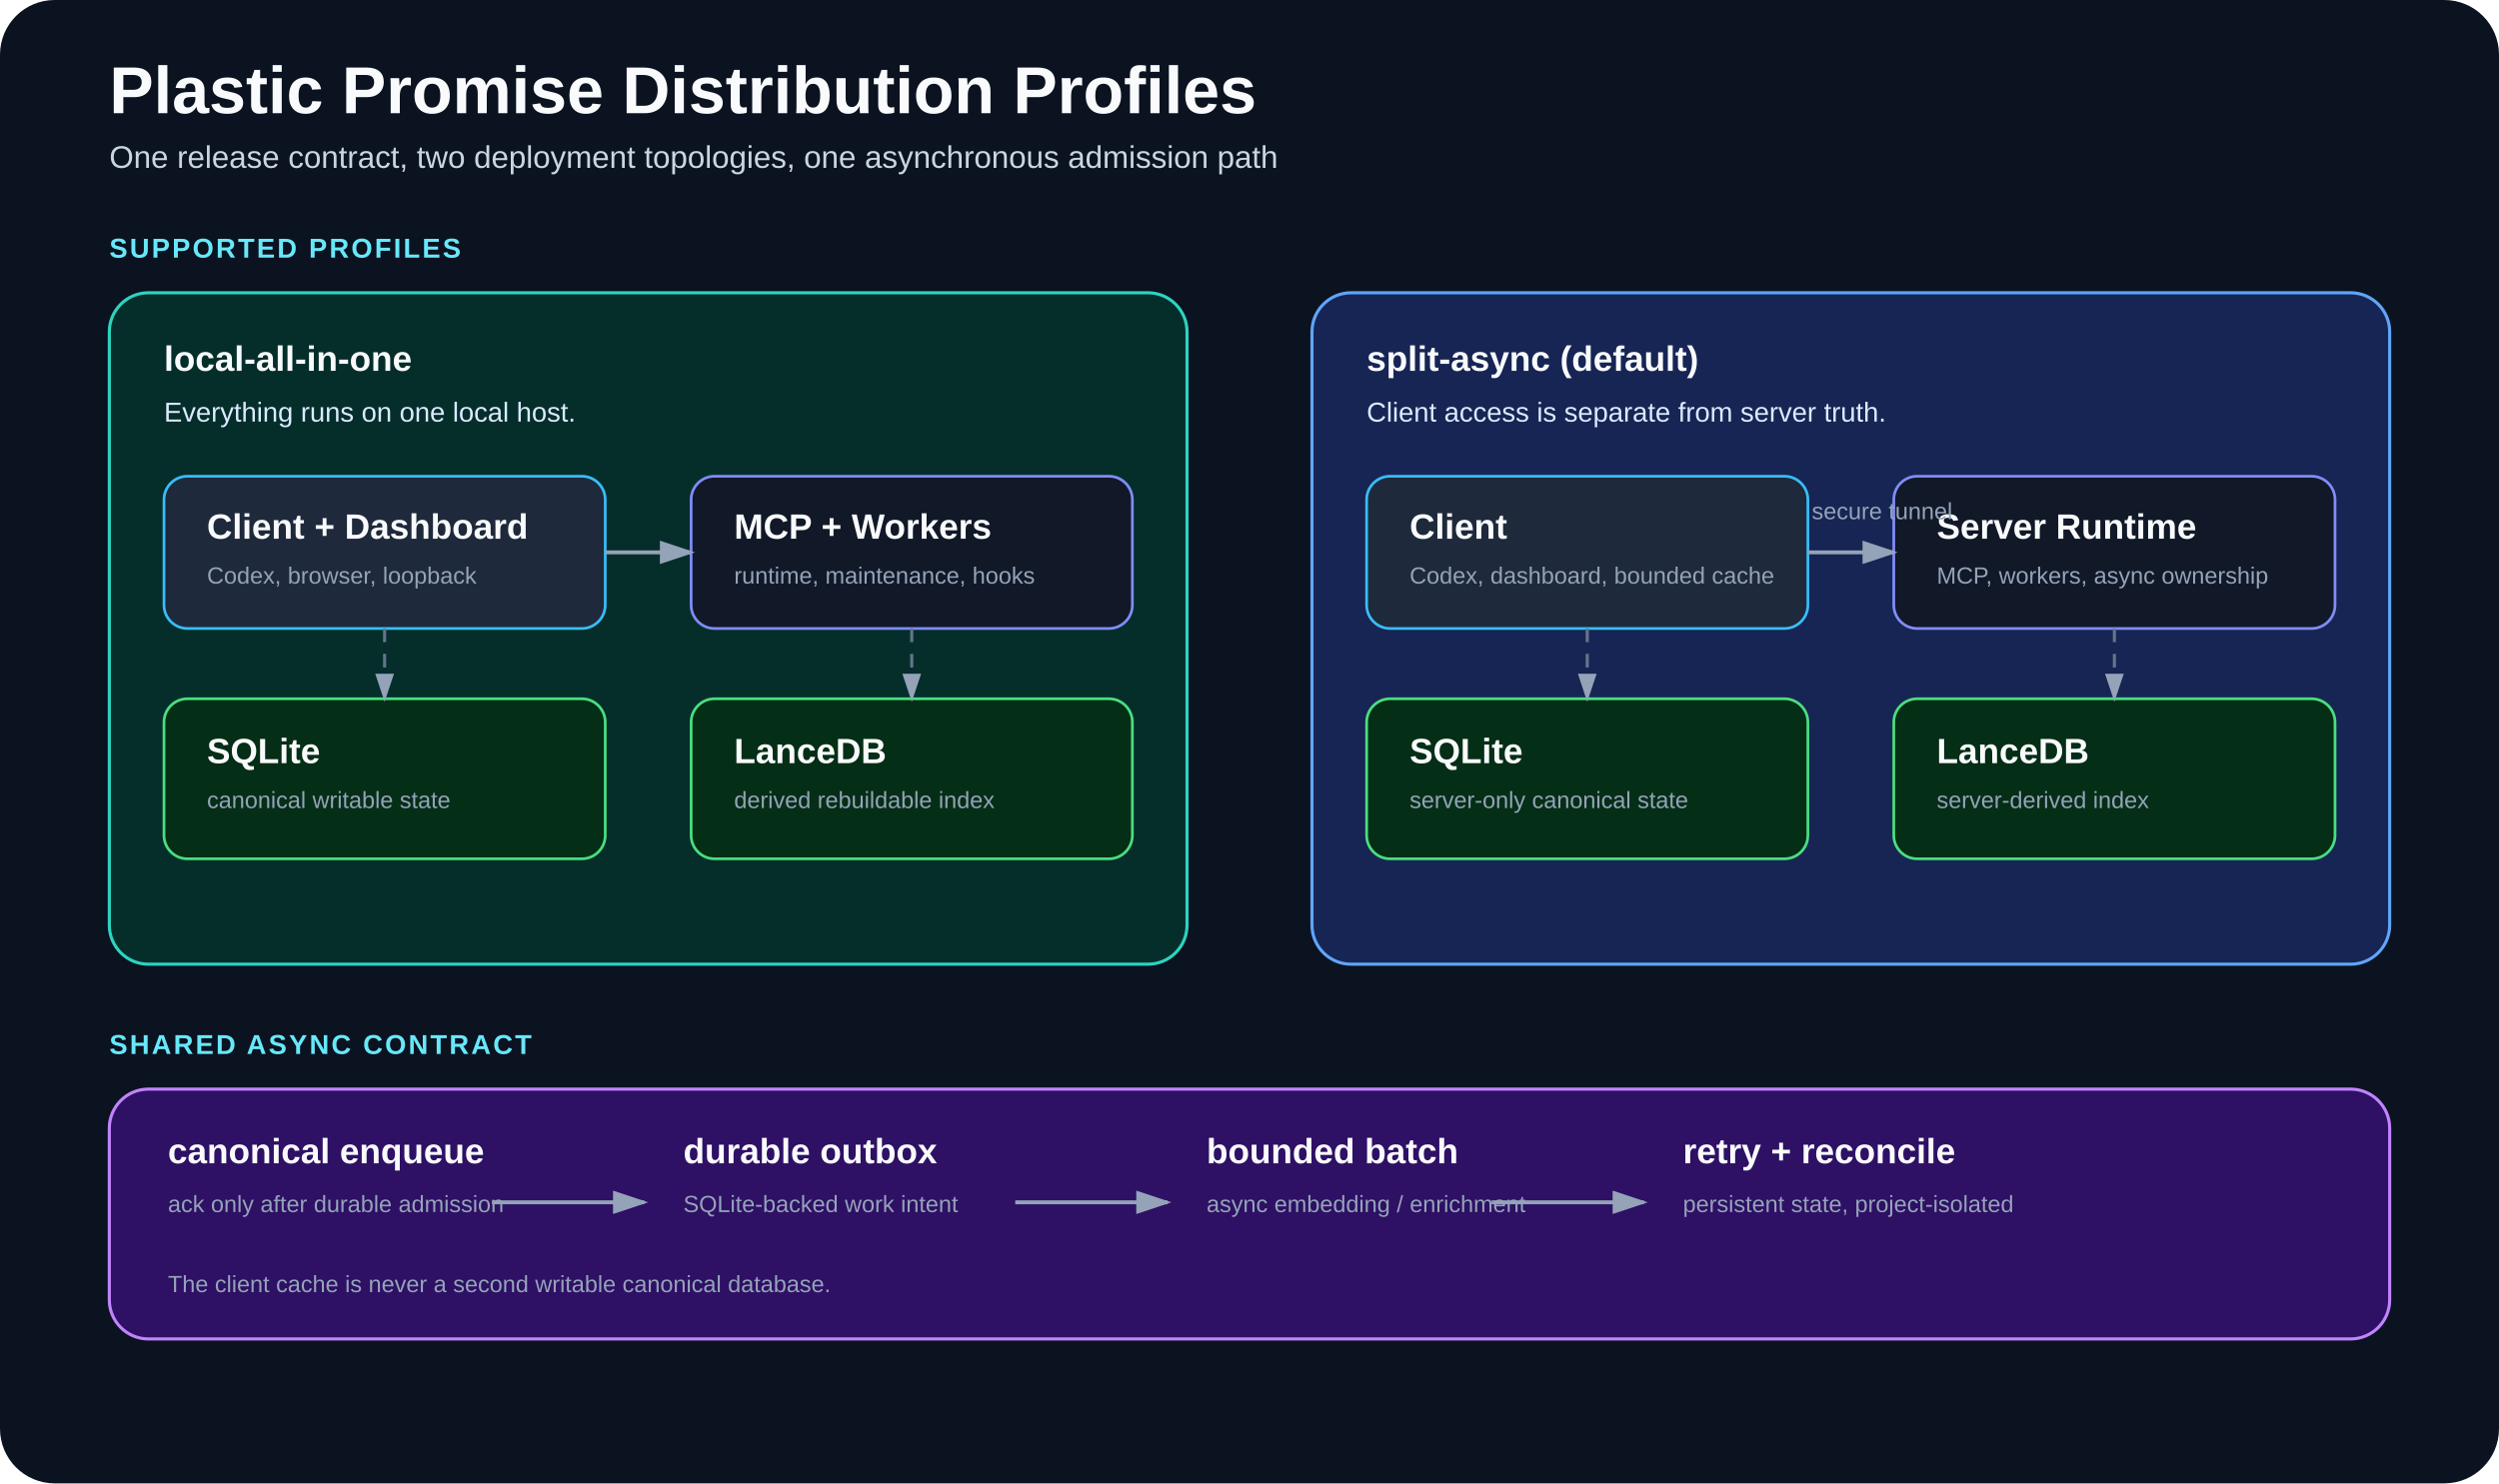
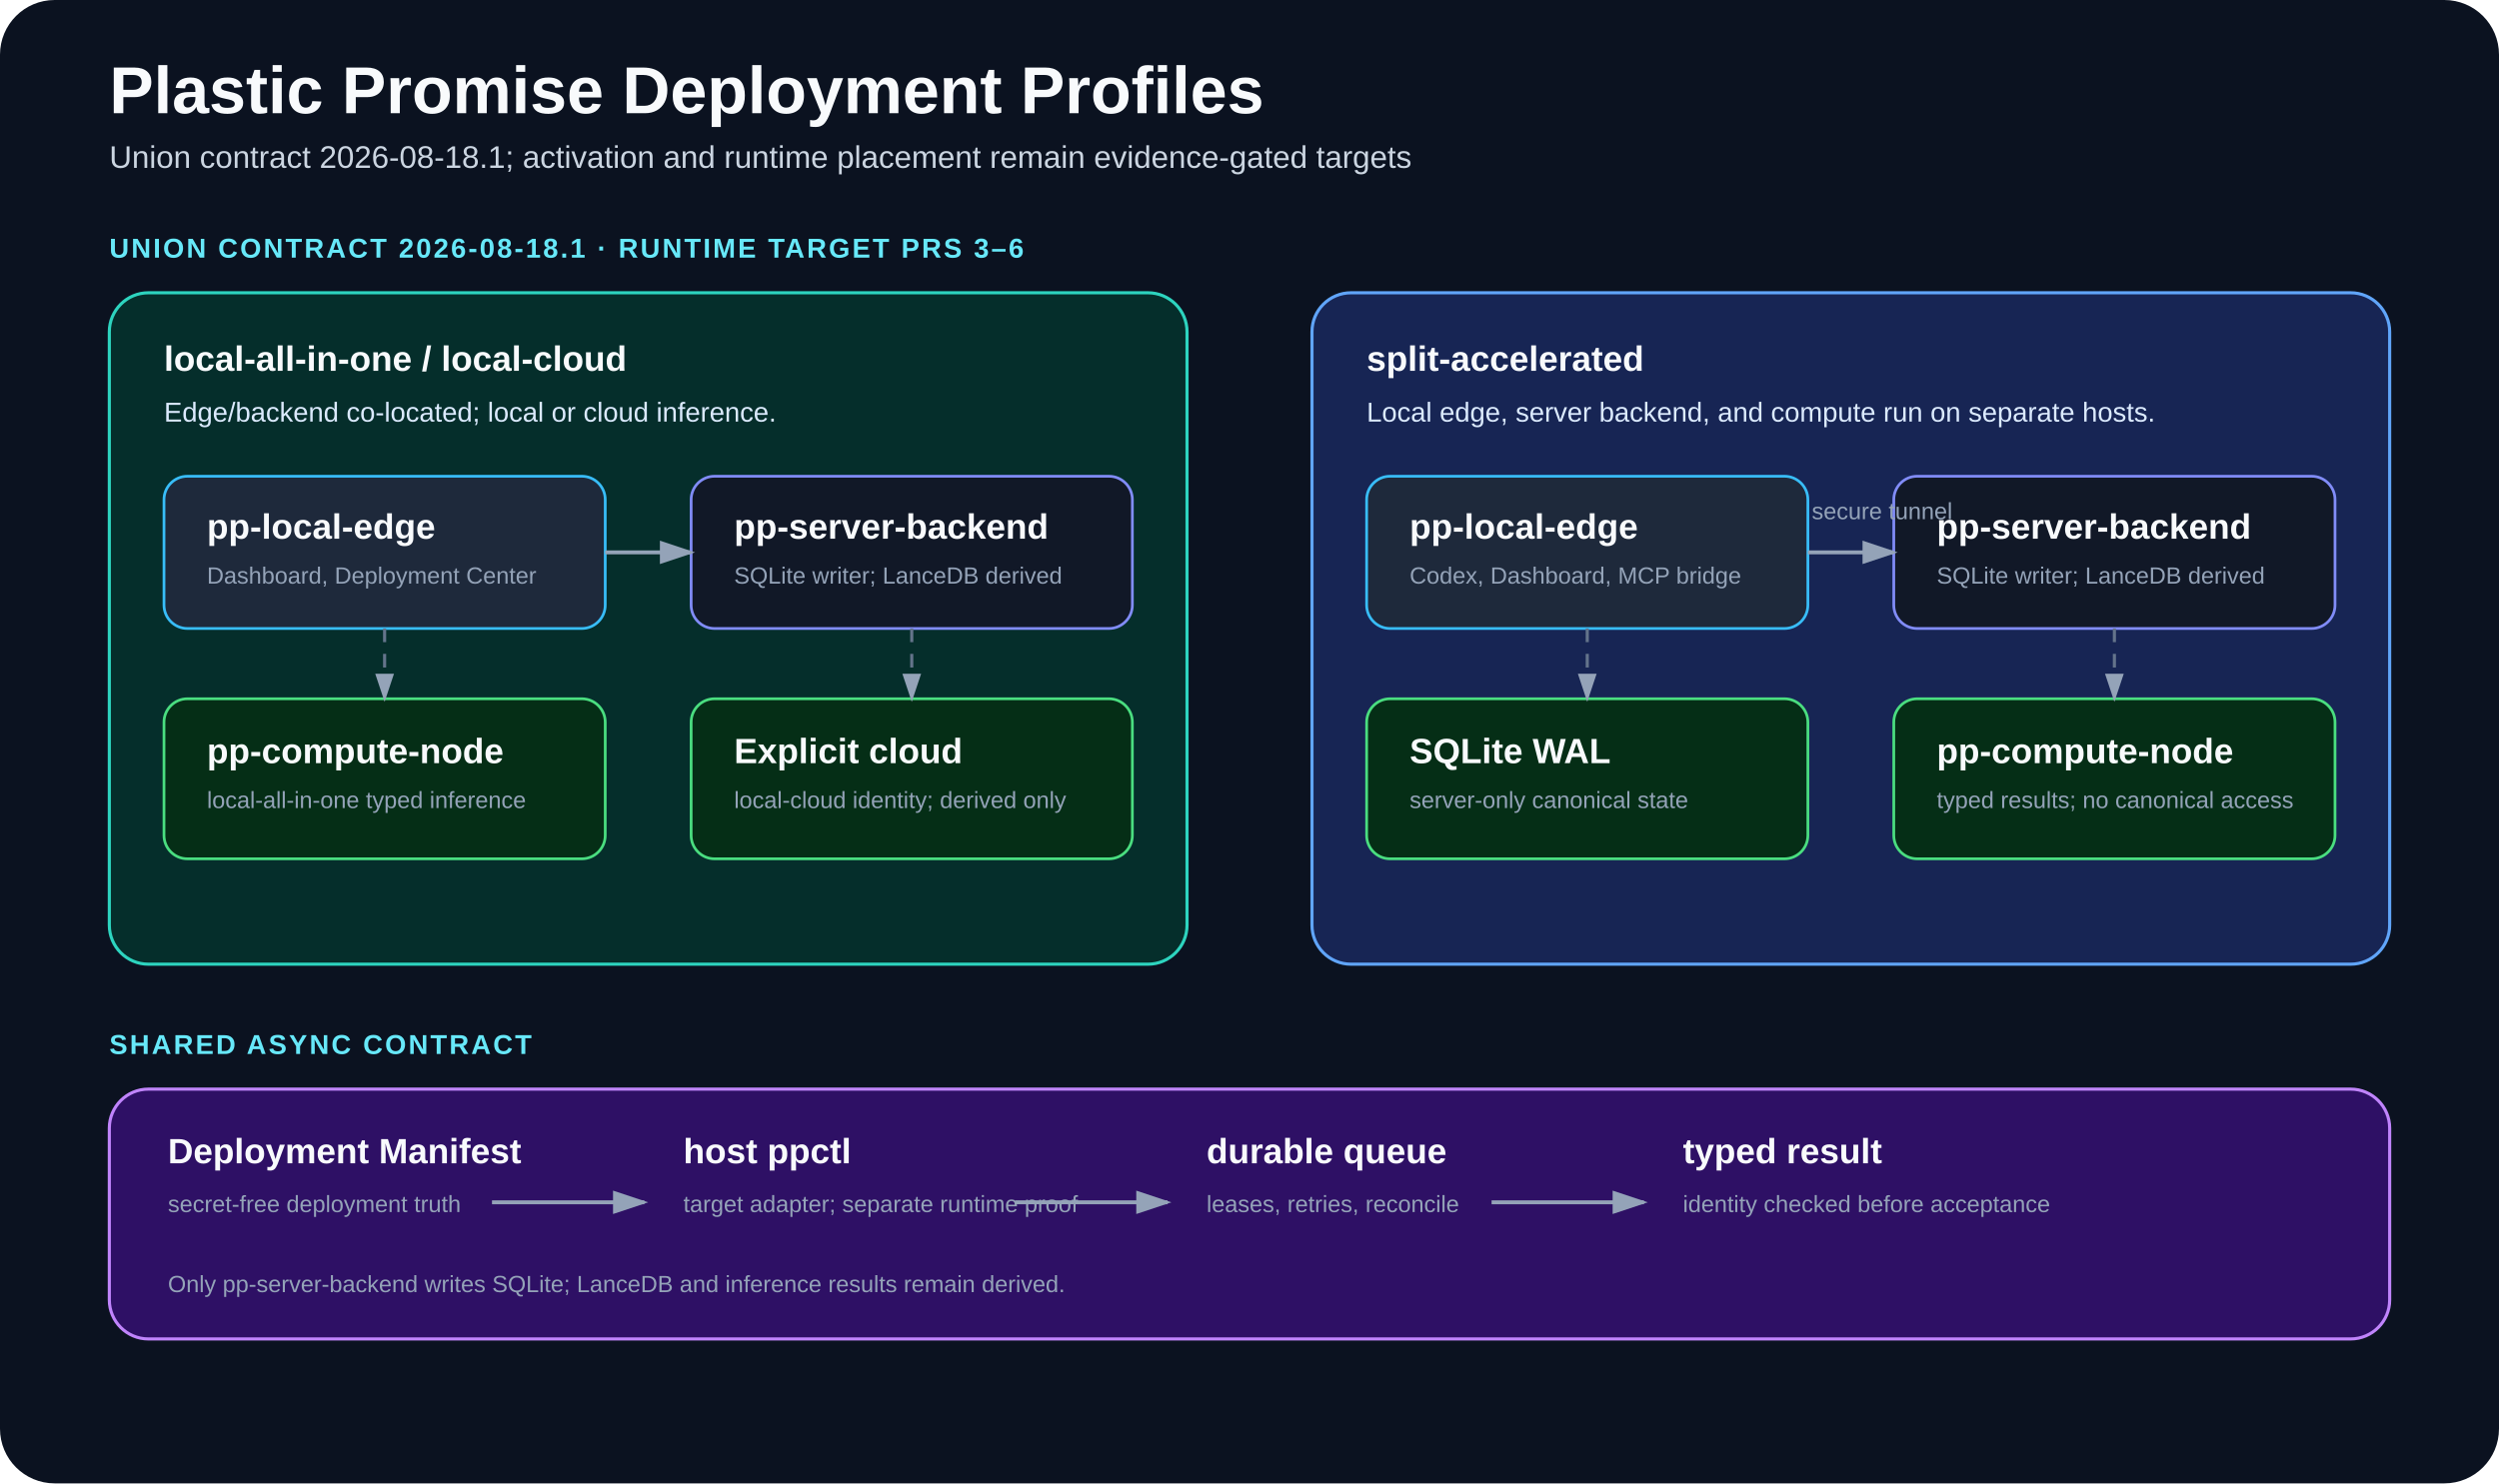
<svg xmlns="http://www.w3.org/2000/svg" width="1280" height="760" viewBox="0 0 1280 760" role="img" aria-labelledby="title desc">
  <defs>
    <marker id="arrow" markerWidth="10" markerHeight="10" refX="8" refY="3" orient="auto" markerUnits="strokeWidth">
      <path d="M0,0 L0,6 L9,3 z" fill="#94a3b8" />
    </marker>
    <style>
      .title{font:700 34px system-ui,-apple-system,Segoe UI,Arial,sans-serif;fill:#f8fafc}
      .subtitle{font:400 16px system-ui,-apple-system,Segoe UI,Arial,sans-serif;fill:#cbd5e1}
      .section{font:700 14px system-ui,-apple-system,Segoe UI,Arial,sans-serif;fill:#67e8f9;letter-spacing:.08em}
      .label{font:700 18px system-ui,-apple-system,Segoe UI,Arial,sans-serif;fill:#f8fafc}
      .body{font:400 14px system-ui,-apple-system,Segoe UI,Arial,sans-serif;fill:#dbeafe}
      .small{font:400 12px system-ui,-apple-system,Segoe UI,Arial,sans-serif;fill:#94a3b8}
      .frame{fill:#0f172a;stroke:#334155;stroke-width:1.2}
      .local{fill:#052e2b;stroke:#2dd4bf;stroke-width:1.6}
      .split{fill:#172554;stroke:#60a5fa;stroke-width:1.6}
      .async{fill:#2e1065;stroke:#c084fc;stroke-width:1.6}
      .store{fill:#052e16;stroke:#4ade80;stroke-width:1.4}
      .client{fill:#1e293b;stroke:#38bdf8;stroke-width:1.4}
      .server{fill:#111827;stroke:#818cf8;stroke-width:1.4}
      .arrow{stroke:#94a3b8;stroke-width:2;fill:none;marker-end:url(#arrow)}
      .dashed{stroke:#64748b;stroke-width:1.6;stroke-dasharray:7 6;fill:none;marker-end:url(#arrow)}
    </style>
  </defs>
  <rect width="1280" height="760" rx="28" fill="#0b1220" />
-   <text x="56" y="58" class="title">Plastic Promise Distribution Profiles</text>
-   <text x="56" y="86" class="subtitle">One release contract, two deployment topologies, one asynchronous admission path</text>
-   <text x="56" y="132" class="section">SUPPORTED PROFILES</text>
+   <text x="56" y="58" class="title">Plastic Promise Deployment Profiles</text>
+   <text x="56" y="86" class="subtitle">Union contract 2026-08-18.1; activation and runtime placement remain evidence-gated targets</text>
+   <text x="56" y="132" class="section">UNION CONTRACT 2026-08-18.1 · RUNTIME TARGET PRS 3–6</text>
  <rect x="56" y="150" width="552" height="344" rx="20" class="local" />
-   <text x="84" y="190" class="label">local-all-in-one</text>
-   <text x="84" y="216" class="body">Everything runs on one local host.</text>
+   <text x="84" y="190" class="label">local-all-in-one / local-cloud</text>
+   <text x="84" y="216" class="body">Edge/backend co-located; local or cloud inference.</text>
  <rect x="84" y="244" width="226" height="78" rx="12" class="client" />
-   <text x="106" y="276" class="label">Client + Dashboard</text>
-   <text x="106" y="299" class="small">Codex, browser, loopback</text>
+   <text x="106" y="276" class="label">pp-local-edge</text>
+   <text x="106" y="299" class="small">Dashboard, Deployment Center</text>
  <rect x="354" y="244" width="226" height="78" rx="12" class="server" />
-   <text x="376" y="276" class="label">MCP + Workers</text>
-   <text x="376" y="299" class="small">runtime, maintenance, hooks</text>
+   <text x="376" y="276" class="label">pp-server-backend</text>
+   <text x="376" y="299" class="small">SQLite writer; LanceDB derived</text>
  <path class="arrow" d="M310 283 H354" />
  <rect x="84" y="358" width="226" height="82" rx="12" class="store" />
-   <text x="106" y="391" class="label">SQLite</text>
-   <text x="106" y="414" class="small">canonical writable state</text>
+   <text x="106" y="391" class="label">pp-compute-node</text>
+   <text x="106" y="414" class="small">local-all-in-one typed inference</text>
  <rect x="354" y="358" width="226" height="82" rx="12" class="store" />
-   <text x="376" y="391" class="label">LanceDB</text>
-   <text x="376" y="414" class="small">derived rebuildable index</text>
+   <text x="376" y="391" class="label">Explicit cloud</text>
+   <text x="376" y="414" class="small">local-cloud identity; derived only</text>
  <path class="dashed" d="M467 322 V358" />
  <path class="dashed" d="M197 322 V358" />
  <rect x="672" y="150" width="552" height="344" rx="20" class="split" />
-   <text x="700" y="190" class="label">split-async (default)</text>
-   <text x="700" y="216" class="body">Client access is separate from server truth.</text>
+   <text x="700" y="190" class="label">split-accelerated</text>
+   <text x="700" y="216" class="body">Local edge, server backend, and compute run on separate hosts.</text>
  <rect x="700" y="244" width="226" height="78" rx="12" class="client" />
-   <text x="722" y="276" class="label">Client</text>
-   <text x="722" y="299" class="small">Codex, dashboard, bounded cache</text>
+   <text x="722" y="276" class="label">pp-local-edge</text>
+   <text x="722" y="299" class="small">Codex, Dashboard, MCP bridge</text>
  <rect x="970" y="244" width="226" height="78" rx="12" class="server" />
-   <text x="992" y="276" class="label">Server Runtime</text>
-   <text x="992" y="299" class="small">MCP, workers, async ownership</text>
+   <text x="992" y="276" class="label">pp-server-backend</text>
+   <text x="992" y="299" class="small">SQLite writer; LanceDB derived</text>
  <path class="arrow" d="M926 283 H970" />
  <text x="928" y="266" class="small">secure tunnel</text>
  <rect x="700" y="358" width="226" height="82" rx="12" class="store" />
-   <text x="722" y="391" class="label">SQLite</text>
+   <text x="722" y="391" class="label">SQLite WAL</text>
  <text x="722" y="414" class="small">server-only canonical state</text>
  <rect x="970" y="358" width="226" height="82" rx="12" class="store" />
-   <text x="992" y="391" class="label">LanceDB</text>
-   <text x="992" y="414" class="small">server-derived index</text>
+   <text x="992" y="391" class="label">pp-compute-node</text>
+   <text x="992" y="414" class="small">typed results; no canonical access</text>
  <path class="dashed" d="M1083 322 V358" />
  <path class="dashed" d="M813 322 V358" />
  <text x="56" y="540" class="section">SHARED ASYNC CONTRACT</text>
  <rect x="56" y="558" width="1168" height="128" rx="20" class="async" />
-   <text x="86" y="596" class="label">canonical enqueue</text>
-   <text x="86" y="621" class="small">ack only after durable admission</text>
+   <text x="86" y="596" class="label">Deployment Manifest</text>
+   <text x="86" y="621" class="small">secret-free deployment truth</text>
  <path class="arrow" d="M252 616 H330" />
-   <text x="350" y="596" class="label">durable outbox</text>
-   <text x="350" y="621" class="small">SQLite-backed work intent</text>
+   <text x="350" y="596" class="label">host ppctl</text>
+   <text x="350" y="621" class="small">target adapter; separate runtime proof</text>
  <path class="arrow" d="M520 616 H598" />
-   <text x="618" y="596" class="label">bounded batch</text>
-   <text x="618" y="621" class="small">async embedding / enrichment</text>
+   <text x="618" y="596" class="label">durable queue</text>
+   <text x="618" y="621" class="small">leases, retries, reconcile</text>
  <path class="arrow" d="M764 616 H842" />
-   <text x="862" y="596" class="label">retry + reconcile</text>
-   <text x="862" y="621" class="small">persistent state, project-isolated</text>
-   <text x="86" y="662" class="small">The client cache is never a second writable canonical database.</text>
+   <text x="862" y="596" class="label">typed result</text>
+   <text x="862" y="621" class="small">identity checked before acceptance</text>
+   <text x="86" y="662" class="small">Only pp-server-backend writes SQLite; LanceDB and inference results remain derived.</text>
</svg>
